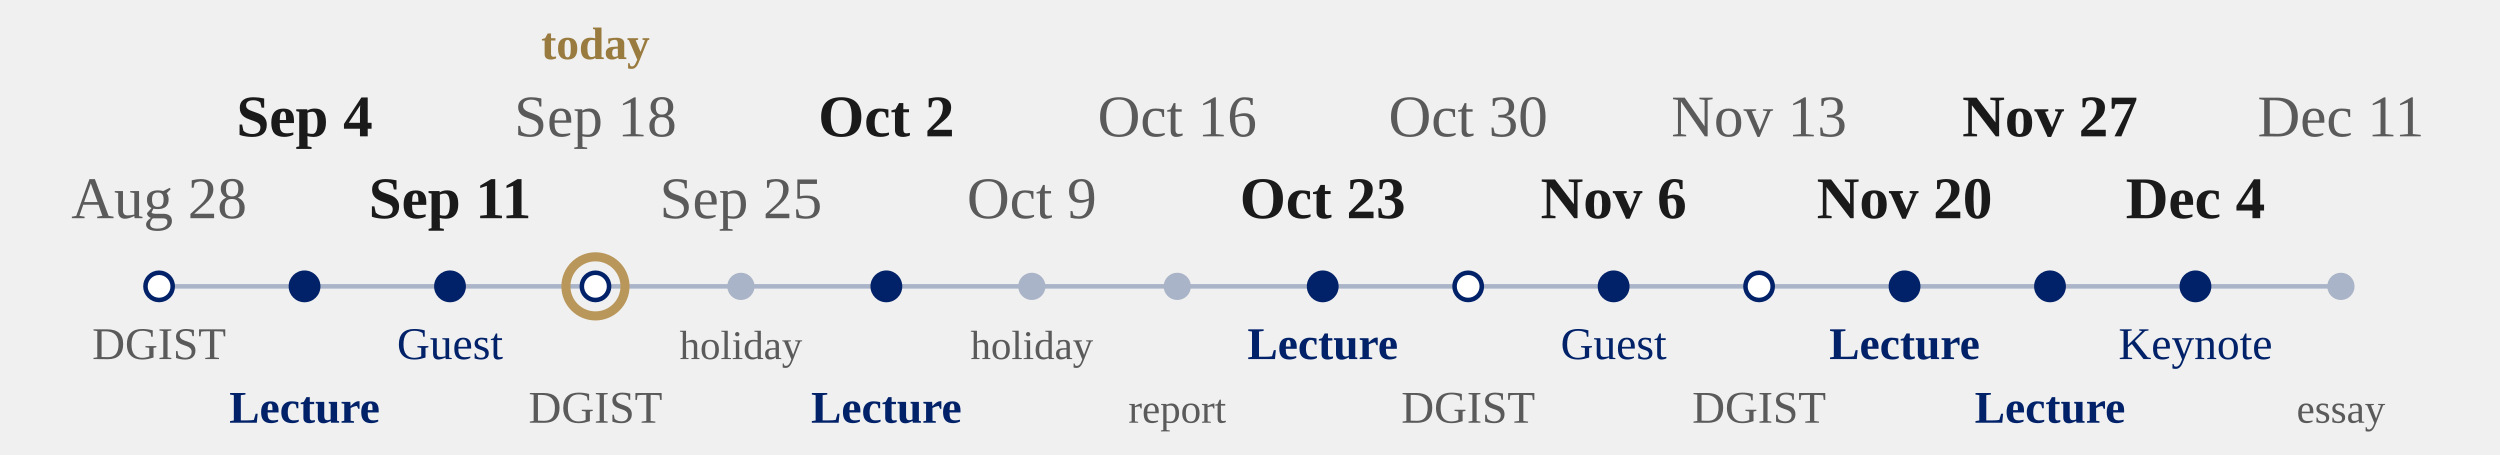
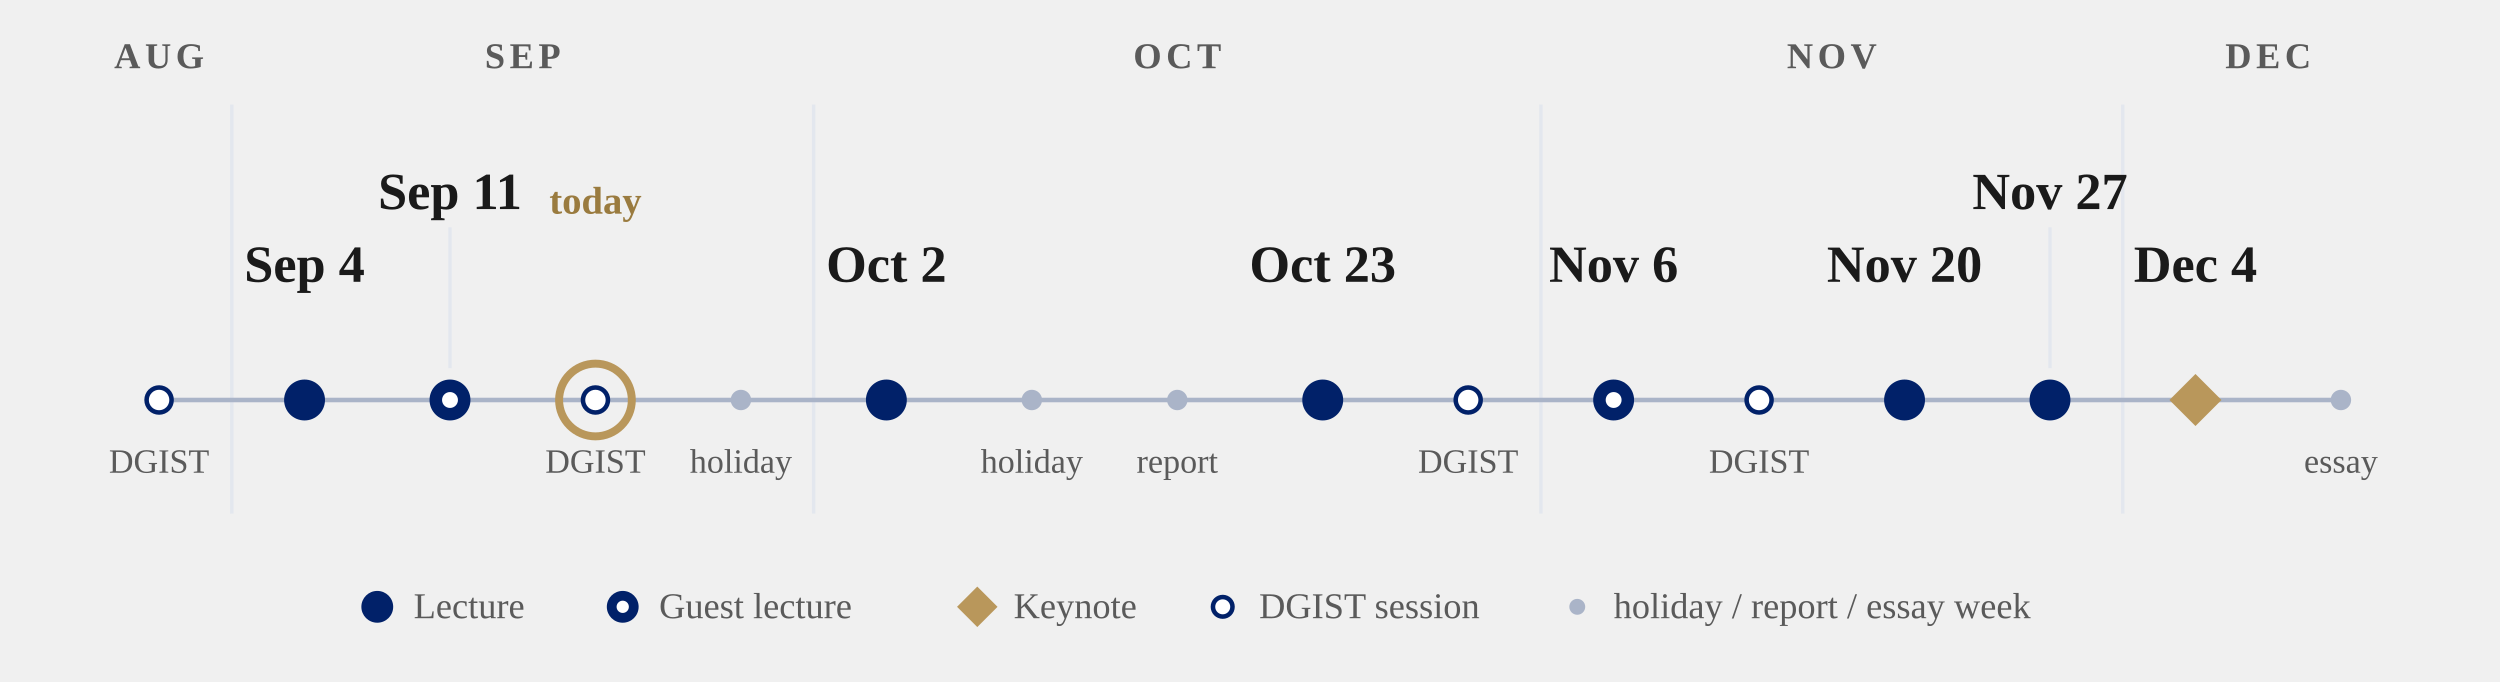
- <svg xmlns="http://www.w3.org/2000/svg" viewBox="0 0 1100 200" class="semester-map-svg" role="img" aria-label="Semester timeline, week 04 highlighted" style="font-family:inherit">
-   <line x1="70.0" y1="126" x2="1030.0" y2="126" stroke="#aab4c8" stroke-width="2" />
-   <circle cx="70.0" cy="126" r="6" fill="#fff" stroke="#012169" stroke-width="2" />
-   <text x="70.0" y="96" font-size="26" font-weight="400" text-anchor="middle" fill="#5a5a5a" class="date">Aug 28</text>
-   <text x="70.0" y="158" font-size="20" text-anchor="middle" fill="#5a5a5a" class="tag">DGIST</text>
-   <circle cx="134.0" cy="126" r="7" fill="#012169" />
-   <text x="134.0" y="60" font-size="26" font-weight="700" text-anchor="middle" fill="#1a1a1a" class="date">Sep 4</text>
-   <text x="134.0" y="186" font-size="20" font-weight="700" text-anchor="middle" fill="#012169" class="tag">Lecture</text>
-   <circle cx="198.0" cy="126" r="7" fill="#012169" />
-   <text x="198.0" y="96" font-size="26" font-weight="700" text-anchor="middle" fill="#1a1a1a" class="date">Sep 11</text>
-   <text x="198.0" y="158" font-size="20" text-anchor="middle" fill="#012169" class="tag">Guest</text>
-   <circle cx="262.0" cy="126" r="6" fill="#fff" stroke="#012169" stroke-width="2" />
-   <circle cx="262.0" cy="126" r="13" fill="none" stroke="#B9975B" stroke-width="4" class="today-ring" />
-   <text x="262.0" y="26" font-size="20" font-weight="700" text-anchor="middle" fill="#9A7B3F" class="today-tag">today</text>
-   <text x="262.0" y="60" font-size="26" font-weight="400" text-anchor="middle" fill="#5a5a5a" class="date">Sep 18</text>
-   <text x="262.0" y="186" font-size="20" text-anchor="middle" fill="#5a5a5a" class="tag">DGIST</text>
-   <circle cx="326.0" cy="126" r="6" fill="#aab4c8" />
-   <text x="326.0" y="96" font-size="26" font-weight="400" text-anchor="middle" fill="#5a5a5a" class="date">Sep 25</text>
-   <text x="326.0" y="158" font-size="18" text-anchor="middle" fill="#5a5a5a" class="tag">holiday</text>
-   <circle cx="390.0" cy="126" r="7" fill="#012169" />
-   <text x="390.0" y="60" font-size="26" font-weight="700" text-anchor="middle" fill="#1a1a1a" class="date">Oct 2</text>
-   <text x="390.0" y="186" font-size="20" font-weight="700" text-anchor="middle" fill="#012169" class="tag">Lecture</text>
-   <circle cx="454.0" cy="126" r="6" fill="#aab4c8" />
-   <text x="454.0" y="96" font-size="26" font-weight="400" text-anchor="middle" fill="#5a5a5a" class="date">Oct 9</text>
-   <text x="454.0" y="158" font-size="18" text-anchor="middle" fill="#5a5a5a" class="tag">holiday</text>
-   <circle cx="518.0" cy="126" r="6" fill="#aab4c8" />
-   <text x="518.0" y="60" font-size="26" font-weight="400" text-anchor="middle" fill="#5a5a5a" class="date">Oct 16</text>
-   <text x="518.0" y="186" font-size="18" text-anchor="middle" fill="#5a5a5a" class="tag">report</text>
-   <circle cx="582.0" cy="126" r="7" fill="#012169" />
-   <text x="582.0" y="96" font-size="26" font-weight="700" text-anchor="middle" fill="#1a1a1a" class="date">Oct 23</text>
-   <text x="582.0" y="158" font-size="20" font-weight="700" text-anchor="middle" fill="#012169" class="tag">Lecture</text>
-   <circle cx="646.0" cy="126" r="6" fill="#fff" stroke="#012169" stroke-width="2" />
-   <text x="646.0" y="60" font-size="26" font-weight="400" text-anchor="middle" fill="#5a5a5a" class="date">Oct 30</text>
-   <text x="646.0" y="186" font-size="20" text-anchor="middle" fill="#5a5a5a" class="tag">DGIST</text>
-   <circle cx="710.0" cy="126" r="7" fill="#012169" />
-   <text x="710.0" y="96" font-size="26" font-weight="700" text-anchor="middle" fill="#1a1a1a" class="date">Nov 6</text>
-   <text x="710.0" y="158" font-size="20" text-anchor="middle" fill="#012169" class="tag">Guest</text>
-   <circle cx="774.0" cy="126" r="6" fill="#fff" stroke="#012169" stroke-width="2" />
-   <text x="774.0" y="60" font-size="26" font-weight="400" text-anchor="middle" fill="#5a5a5a" class="date">Nov 13</text>
-   <text x="774.0" y="186" font-size="20" text-anchor="middle" fill="#5a5a5a" class="tag">DGIST</text>
-   <circle cx="838.0" cy="126" r="7" fill="#012169" />
-   <text x="838.0" y="96" font-size="26" font-weight="700" text-anchor="middle" fill="#1a1a1a" class="date">Nov 20</text>
-   <text x="838.0" y="158" font-size="20" font-weight="700" text-anchor="middle" fill="#012169" class="tag">Lecture</text>
-   <circle cx="902.0" cy="126" r="7" fill="#012169" />
-   <text x="902.0" y="60" font-size="26" font-weight="700" text-anchor="middle" fill="#1a1a1a" class="date">Nov 27</text>
-   <text x="902.0" y="186" font-size="20" font-weight="700" text-anchor="middle" fill="#012169" class="tag">Lecture</text>
-   <circle cx="966.0" cy="126" r="7" fill="#012169" />
-   <text x="966.0" y="96" font-size="26" font-weight="700" text-anchor="middle" fill="#1a1a1a" class="date">Dec 4</text>
-   <text x="966.0" y="158" font-size="20" text-anchor="middle" fill="#012169" class="tag">Keynote</text>
-   <circle cx="1030.0" cy="126" r="6" fill="#aab4c8" />
-   <text x="1030.0" y="60" font-size="26" font-weight="400" text-anchor="middle" fill="#5a5a5a" class="date">Dec 11</text>
-   <text x="1030.0" y="186" font-size="18" text-anchor="middle" fill="#5a5a5a" class="tag">essay</text>
+ <svg xmlns="http://www.w3.org/2000/svg" viewBox="0 0 1100 300" class="semester-map-svg" role="img" aria-label="Semester timeline, week 04 highlighted" style="font-family:inherit">
+   <text x="70.0" y="30" font-size="16" font-weight="600" letter-spacing="2" text-anchor="middle" fill="#5a5a5a" class="month">AUG</text>
+   <text x="230.0" y="30" font-size="16" font-weight="600" letter-spacing="2" text-anchor="middle" fill="#5a5a5a" class="month">SEP</text>
+   <text x="518.0" y="30" font-size="16" font-weight="600" letter-spacing="2" text-anchor="middle" fill="#5a5a5a" class="month">OCT</text>
+   <text x="806.0" y="30" font-size="16" font-weight="600" letter-spacing="2" text-anchor="middle" fill="#5a5a5a" class="month">NOV</text>
+   <text x="998.0" y="30" font-size="16" font-weight="600" letter-spacing="2" text-anchor="middle" fill="#5a5a5a" class="month">DEC</text>
+   <line x1="102.0" y1="46" x2="102.0" y2="226" stroke="#e3e7ee" stroke-width="1.5" class="month-rule" />
+   <line x1="358.0" y1="46" x2="358.0" y2="226" stroke="#e3e7ee" stroke-width="1.5" class="month-rule" />
+   <line x1="678.0" y1="46" x2="678.0" y2="226" stroke="#e3e7ee" stroke-width="1.5" class="month-rule" />
+   <line x1="934.0" y1="46" x2="934.0" y2="226" stroke="#e3e7ee" stroke-width="1.5" class="month-rule" />
+   <line x1="70.0" y1="176" x2="1030.0" y2="176" stroke="#aab4c8" stroke-width="2" class="baseline" />
+   <circle class="dot" cx="70.0" cy="176" r="5.5" fill="#fff" stroke="#012169" stroke-width="2" />
+   <text x="70.0" y="208" font-size="15" text-anchor="middle" fill="#5a5a5a" class="tag">DGIST</text>
+   <circle class="dot" cx="134.0" cy="176" r="9.0" fill="#012169" />
+   <text x="134.0" y="124" font-size="23" font-weight="700" text-anchor="middle" fill="#1a1a1a" class="date">Sep 4</text>
+   <circle class="dot" cx="198.0" cy="176" r="9.0" fill="#012169" />
+   <circle cx="198.0" cy="176" r="3.5" fill="#fff" />
+   <line x1="198.0" y1="100" x2="198.0" y2="162" stroke="#e3e7ee" stroke-width="1.5" class="date-rule" />
+   <text x="198.0" y="92" font-size="23" font-weight="700" text-anchor="middle" fill="#1a1a1a" class="date">Sep 11</text>
+   <circle class="dot" cx="262.0" cy="176" r="5.5" fill="#fff" stroke="#012169" stroke-width="2" />
+   <circle cx="262.0" cy="176" r="16" fill="none" stroke="#B9975B" stroke-width="3.5" class="today-ring" />
+   <text x="262.0" y="94" font-size="17" font-weight="700" text-anchor="middle" fill="#9A7B3F" class="today-tag">today</text>
+   <text x="262.0" y="208" font-size="15" text-anchor="middle" fill="#5a5a5a" class="tag">DGIST</text>
+   <circle class="dot" cx="326.0" cy="176" r="4.5" fill="#aab4c8" />
+   <text x="326.0" y="208" font-size="15" text-anchor="middle" fill="#5a5a5a" class="tag">holiday</text>
+   <circle class="dot" cx="390.0" cy="176" r="9.0" fill="#012169" />
+   <text x="390.0" y="124" font-size="23" font-weight="700" text-anchor="middle" fill="#1a1a1a" class="date">Oct 2</text>
+   <circle class="dot" cx="454.0" cy="176" r="4.5" fill="#aab4c8" />
+   <text x="454.0" y="208" font-size="15" text-anchor="middle" fill="#5a5a5a" class="tag">holiday</text>
+   <circle class="dot" cx="518.0" cy="176" r="4.5" fill="#aab4c8" />
+   <text x="518.0" y="208" font-size="15" text-anchor="middle" fill="#5a5a5a" class="tag">report</text>
+   <circle class="dot" cx="582.0" cy="176" r="9.0" fill="#012169" />
+   <text x="582.0" y="124" font-size="23" font-weight="700" text-anchor="middle" fill="#1a1a1a" class="date">Oct 23</text>
+   <circle class="dot" cx="646.0" cy="176" r="5.5" fill="#fff" stroke="#012169" stroke-width="2" />
+   <text x="646.0" y="208" font-size="15" text-anchor="middle" fill="#5a5a5a" class="tag">DGIST</text>
+   <circle class="dot" cx="710.0" cy="176" r="9.0" fill="#012169" />
+   <circle cx="710.0" cy="176" r="3.5" fill="#fff" />
+   <text x="710.0" y="124" font-size="23" font-weight="700" text-anchor="middle" fill="#1a1a1a" class="date">Nov 6</text>
+   <circle class="dot" cx="774.0" cy="176" r="5.5" fill="#fff" stroke="#012169" stroke-width="2" />
+   <text x="774.0" y="208" font-size="15" text-anchor="middle" fill="#5a5a5a" class="tag">DGIST</text>
+   <circle class="dot" cx="838.0" cy="176" r="9.0" fill="#012169" />
+   <text x="838.0" y="124" font-size="23" font-weight="700" text-anchor="middle" fill="#1a1a1a" class="date">Nov 20</text>
+   <circle class="dot" cx="902.0" cy="176" r="9.0" fill="#012169" />
+   <line x1="902.0" y1="100" x2="902.0" y2="162" stroke="#e3e7ee" stroke-width="1.5" class="date-rule" />
+   <text x="902.0" y="92" font-size="23" font-weight="700" text-anchor="middle" fill="#1a1a1a" class="date">Nov 27</text>
+   <rect class="dot" x="957.9" y="167.9" width="16.2" height="16.2" fill="#B9975B" transform="rotate(45 966.0 176)" />
+   <text x="966.0" y="124" font-size="23" font-weight="700" text-anchor="middle" fill="#1a1a1a" class="date">Dec 4</text>
+   <circle class="dot" cx="1030.0" cy="176" r="4.5" fill="#aab4c8" />
+   <text x="1030.0" y="208" font-size="15" text-anchor="middle" fill="#5a5a5a" class="tag">essay</text>
+   <circle cx="166.0" cy="267" r="7.0" fill="#012169" />
+   <text x="182.0" y="272" font-size="16" fill="#5a5a5a" class="legend">Lecture</text>
+   <circle cx="274.0" cy="267" r="7.0" fill="#012169" />
+   <circle cx="274.0" cy="267" r="2.7" fill="#fff" />
+   <text x="290.0" y="272" font-size="16" fill="#5a5a5a" class="legend">Guest lecture</text>
+   <rect x="423.7" y="260.7" width="12.6" height="12.6" fill="#B9975B" transform="rotate(45 430.0 267)" />
+   <text x="446.0" y="272" font-size="16" fill="#5a5a5a" class="legend">Keynote</text>
+   <circle cx="538.0" cy="267" r="4.3" fill="#fff" stroke="#012169" stroke-width="2" />
+   <text x="554.0" y="272" font-size="16" fill="#5a5a5a" class="legend">DGIST session</text>
+   <circle cx="694.0" cy="267" r="3.5" fill="#aab4c8" />
+   <text x="710.0" y="272" font-size="16" fill="#5a5a5a" class="legend">holiday / report / essay week</text>
</svg>
